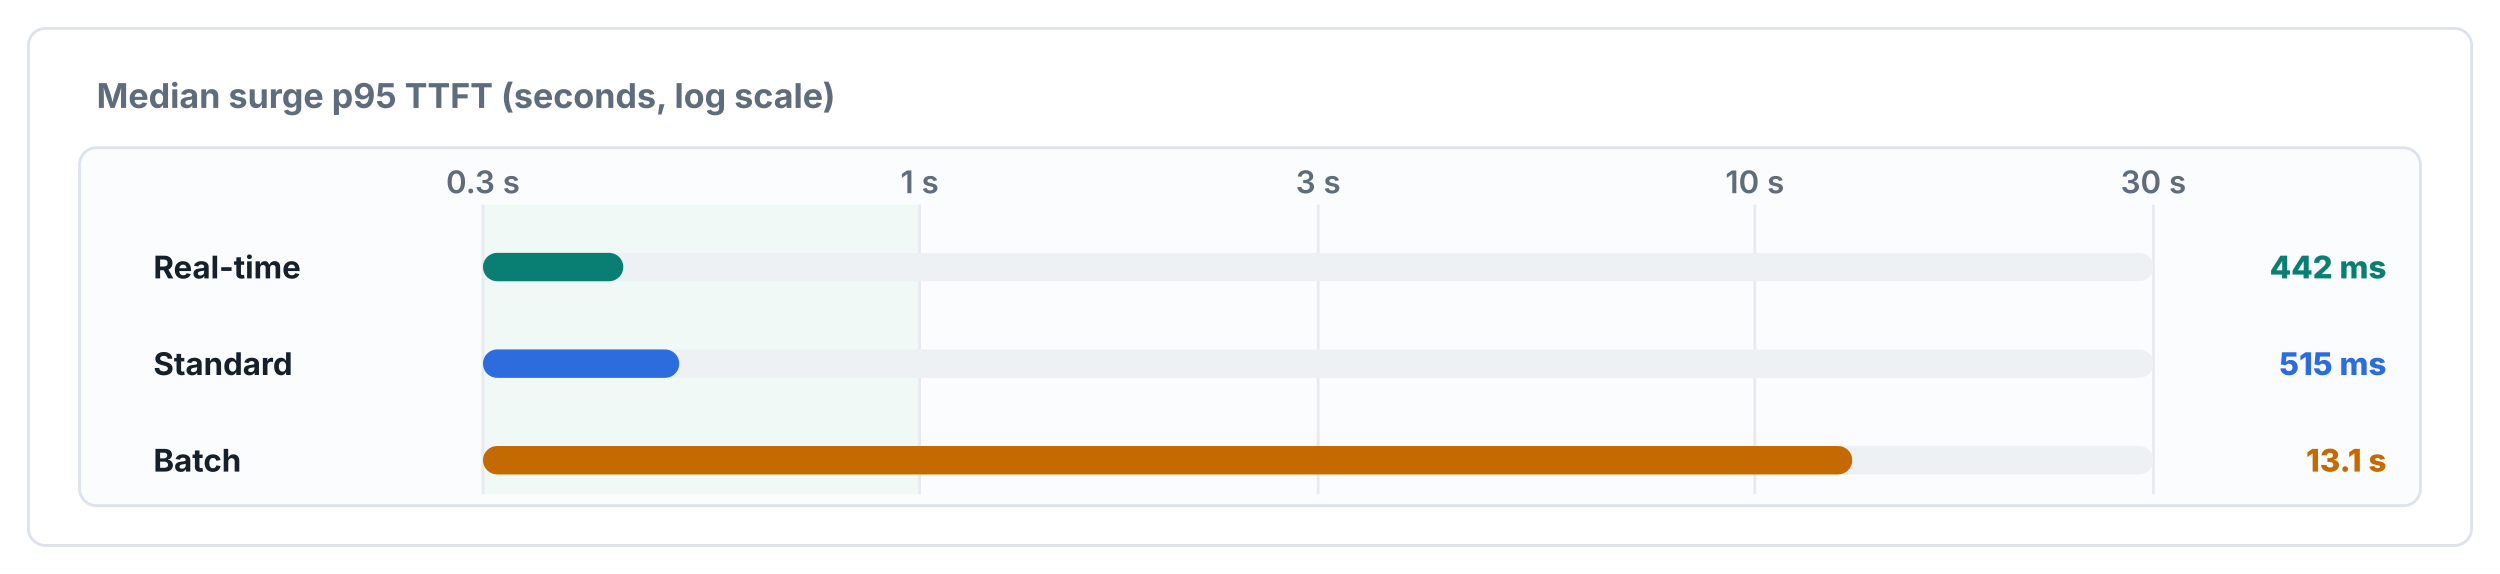
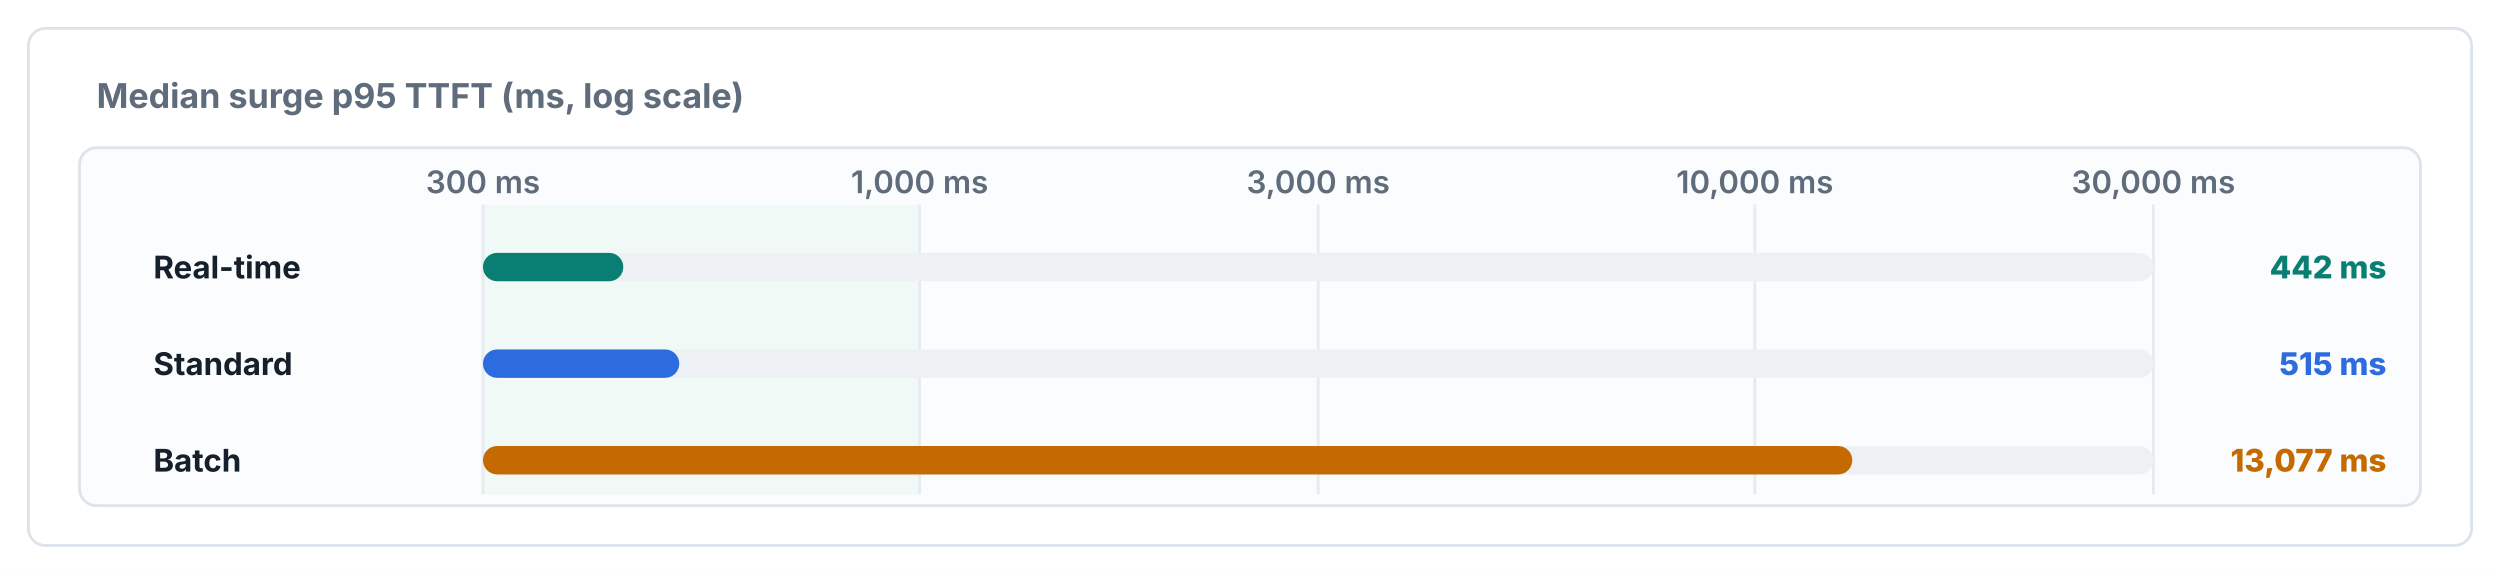
- <svg xmlns="http://www.w3.org/2000/svg" width="880" height="202" viewBox="0 0 880 202" role="img" aria-label="Real-time and standard traffic stayed below one second median surge p95 TTFT while batch exceeded 13 seconds.">
+ <svg xmlns="http://www.w3.org/2000/svg" width="880" height="202" viewBox="0 0 880 202" role="img" aria-label="Real-time and standard traffic stayed below 1,000 milliseconds median surge p95 TTFT while batch exceeded 13,000 milliseconds.">
  <style>text{font-family:system-ui,-apple-system,sans-serif}</style>
  <rect width="880" height="202" fill="#ffffff" />
  <rect x="10" y="10" width="860" height="182" rx="6" fill="#ffffff" stroke="#dde3ea" />
-   <text x="34.0" y="38.0" fill="#5f6c7b" font-size="12" font-weight="700" text-anchor="start">Median surge p95 TTFT (seconds, log scale)</text>
+   <text x="34.0" y="38.0" fill="#5f6c7b" font-size="12" font-weight="700" text-anchor="start">Median surge p95 TTFT (ms, log scale)</text>
  <rect x="28" y="52" width="824" height="126" rx="6" fill="#fbfcfd" stroke="#dde3ea" />
  <rect x="170.0" y="72.0" width="153.7" height="102.0" fill="#eef8f6" opacity="0.75" />
  <line x1="170.0" y1="72.0" x2="170.0" y2="174.0" stroke="#e7ebef" />
-   <text x="170.0" y="68.0" fill="#5f6c7b" font-size="11" font-weight="600" text-anchor="middle">0.3 s</text>
+   <text x="170.0" y="68.0" fill="#5f6c7b" font-size="11" font-weight="600" text-anchor="middle">300 ms</text>
  <line x1="323.7" y1="72.0" x2="323.7" y2="174.0" stroke="#e7ebef" />
-   <text x="323.7" y="68.0" fill="#5f6c7b" font-size="11" font-weight="600" text-anchor="middle">1 s</text>
+   <text x="323.7" y="68.0" fill="#5f6c7b" font-size="11" font-weight="600" text-anchor="middle">1,000 ms</text>
  <line x1="464.0" y1="72.0" x2="464.0" y2="174.0" stroke="#e7ebef" />
-   <text x="464.0" y="68.0" fill="#5f6c7b" font-size="11" font-weight="600" text-anchor="middle">3 s</text>
+   <text x="464.0" y="68.0" fill="#5f6c7b" font-size="11" font-weight="600" text-anchor="middle">3,000 ms</text>
  <line x1="617.7" y1="72.0" x2="617.7" y2="174.0" stroke="#e7ebef" />
-   <text x="617.7" y="68.0" fill="#5f6c7b" font-size="11" font-weight="600" text-anchor="middle">10 s</text>
+   <text x="617.7" y="68.0" fill="#5f6c7b" font-size="11" font-weight="600" text-anchor="middle">10,000 ms</text>
  <line x1="758.0" y1="72.0" x2="758.0" y2="174.0" stroke="#e7ebef" />
-   <text x="758.0" y="68.0" fill="#5f6c7b" font-size="11" font-weight="600" text-anchor="middle">30 s</text>
+   <text x="758.0" y="68.0" fill="#5f6c7b" font-size="11" font-weight="600" text-anchor="middle">30,000 ms</text>
  <text x="54.0" y="98.0" fill="#15202b" font-size="11" font-weight="720" text-anchor="start">Real-time</text>
  <rect x="170.0" y="89.0" width="588.0" height="10" rx="5" fill="#edf1f4" />
  <rect x="170.0" y="89.0" width="49.4" height="10" rx="5" fill="#087f72" />
  <text x="840.0" y="98.0" fill="#087f72" font-size="11" font-weight="800" text-anchor="end">442 ms</text>
  <text x="54.0" y="132.0" fill="#15202b" font-size="11" font-weight="720" text-anchor="start">Standard</text>
  <rect x="170.0" y="123.0" width="588.0" height="10" rx="5" fill="#edf1f4" />
  <rect x="170.0" y="123.0" width="69.1" height="10" rx="5" fill="#2d6cdf" />
  <text x="840.0" y="132.0" fill="#2d6cdf" font-size="11" font-weight="800" text-anchor="end">515 ms</text>
  <text x="54.0" y="166.0" fill="#15202b" font-size="11" font-weight="720" text-anchor="start">Batch</text>
  <rect x="170.0" y="157.0" width="588.0" height="10" rx="5" fill="#edf1f4" />
  <rect x="170.0" y="157.0" width="482.0" height="10" rx="5" fill="#c56a00" />
-   <text x="840.0" y="166.0" fill="#c56a00" font-size="11" font-weight="800" text-anchor="end">13.1 s</text>
+   <text x="840.0" y="166.0" fill="#c56a00" font-size="11" font-weight="800" text-anchor="end">13,077 ms</text>
</svg>
